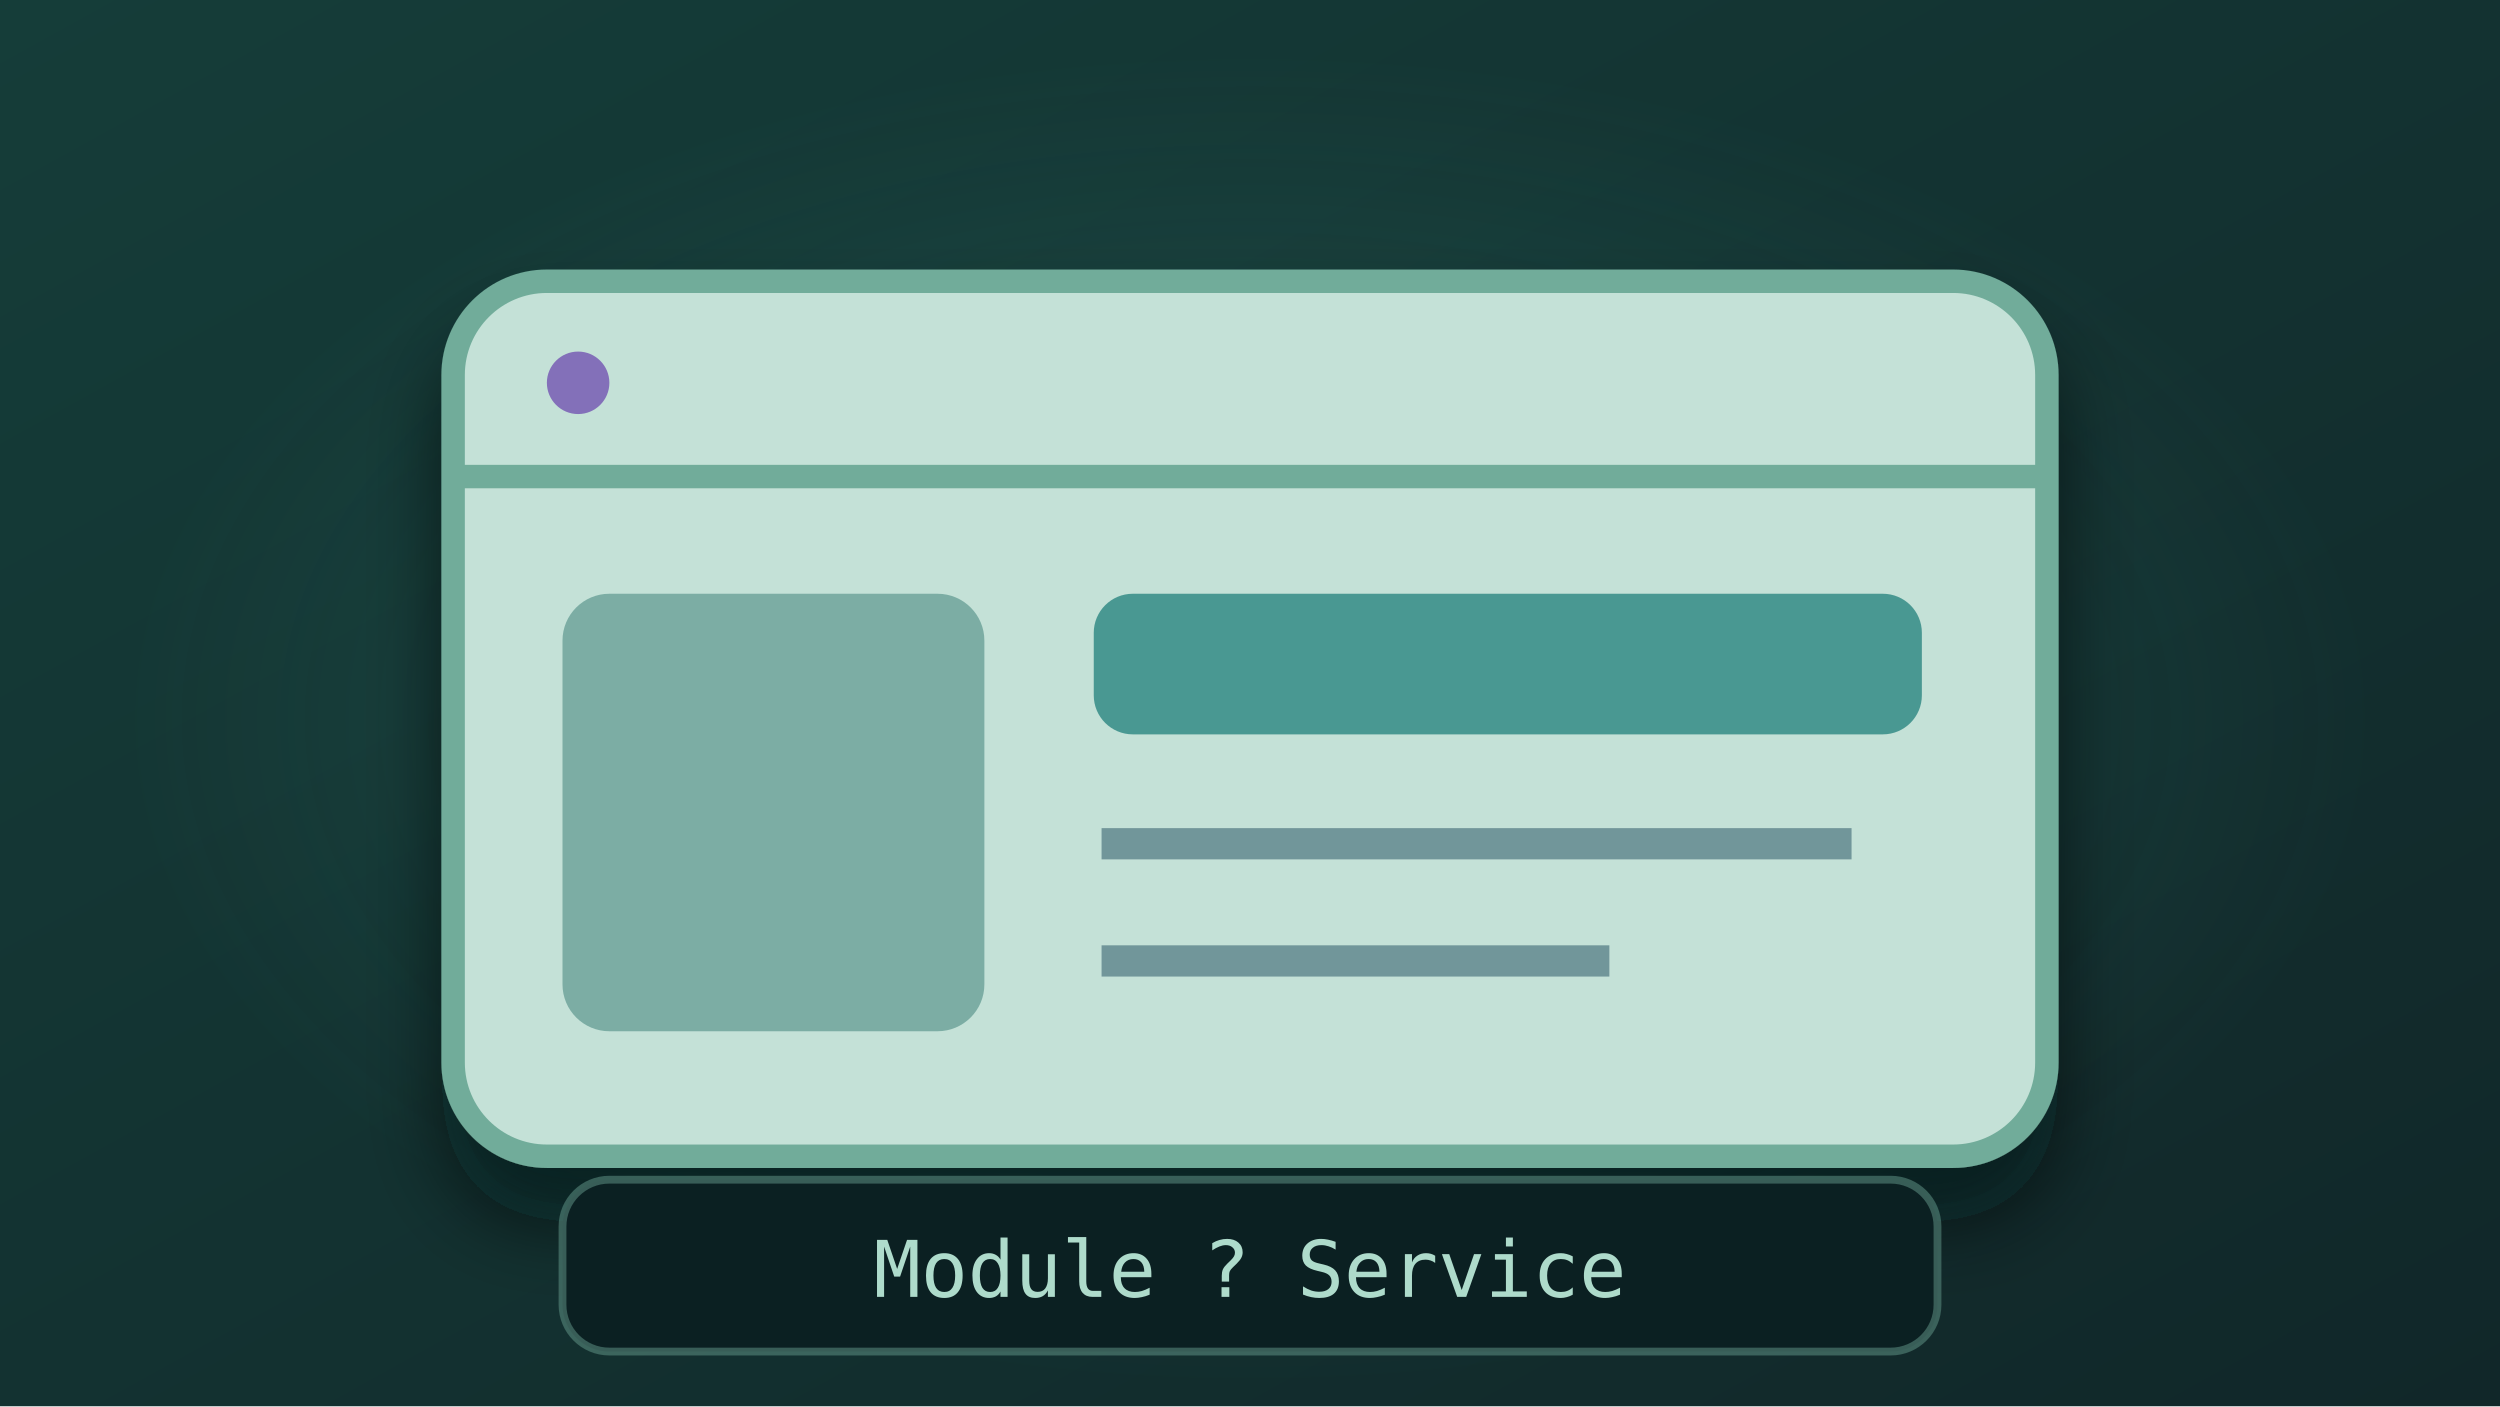
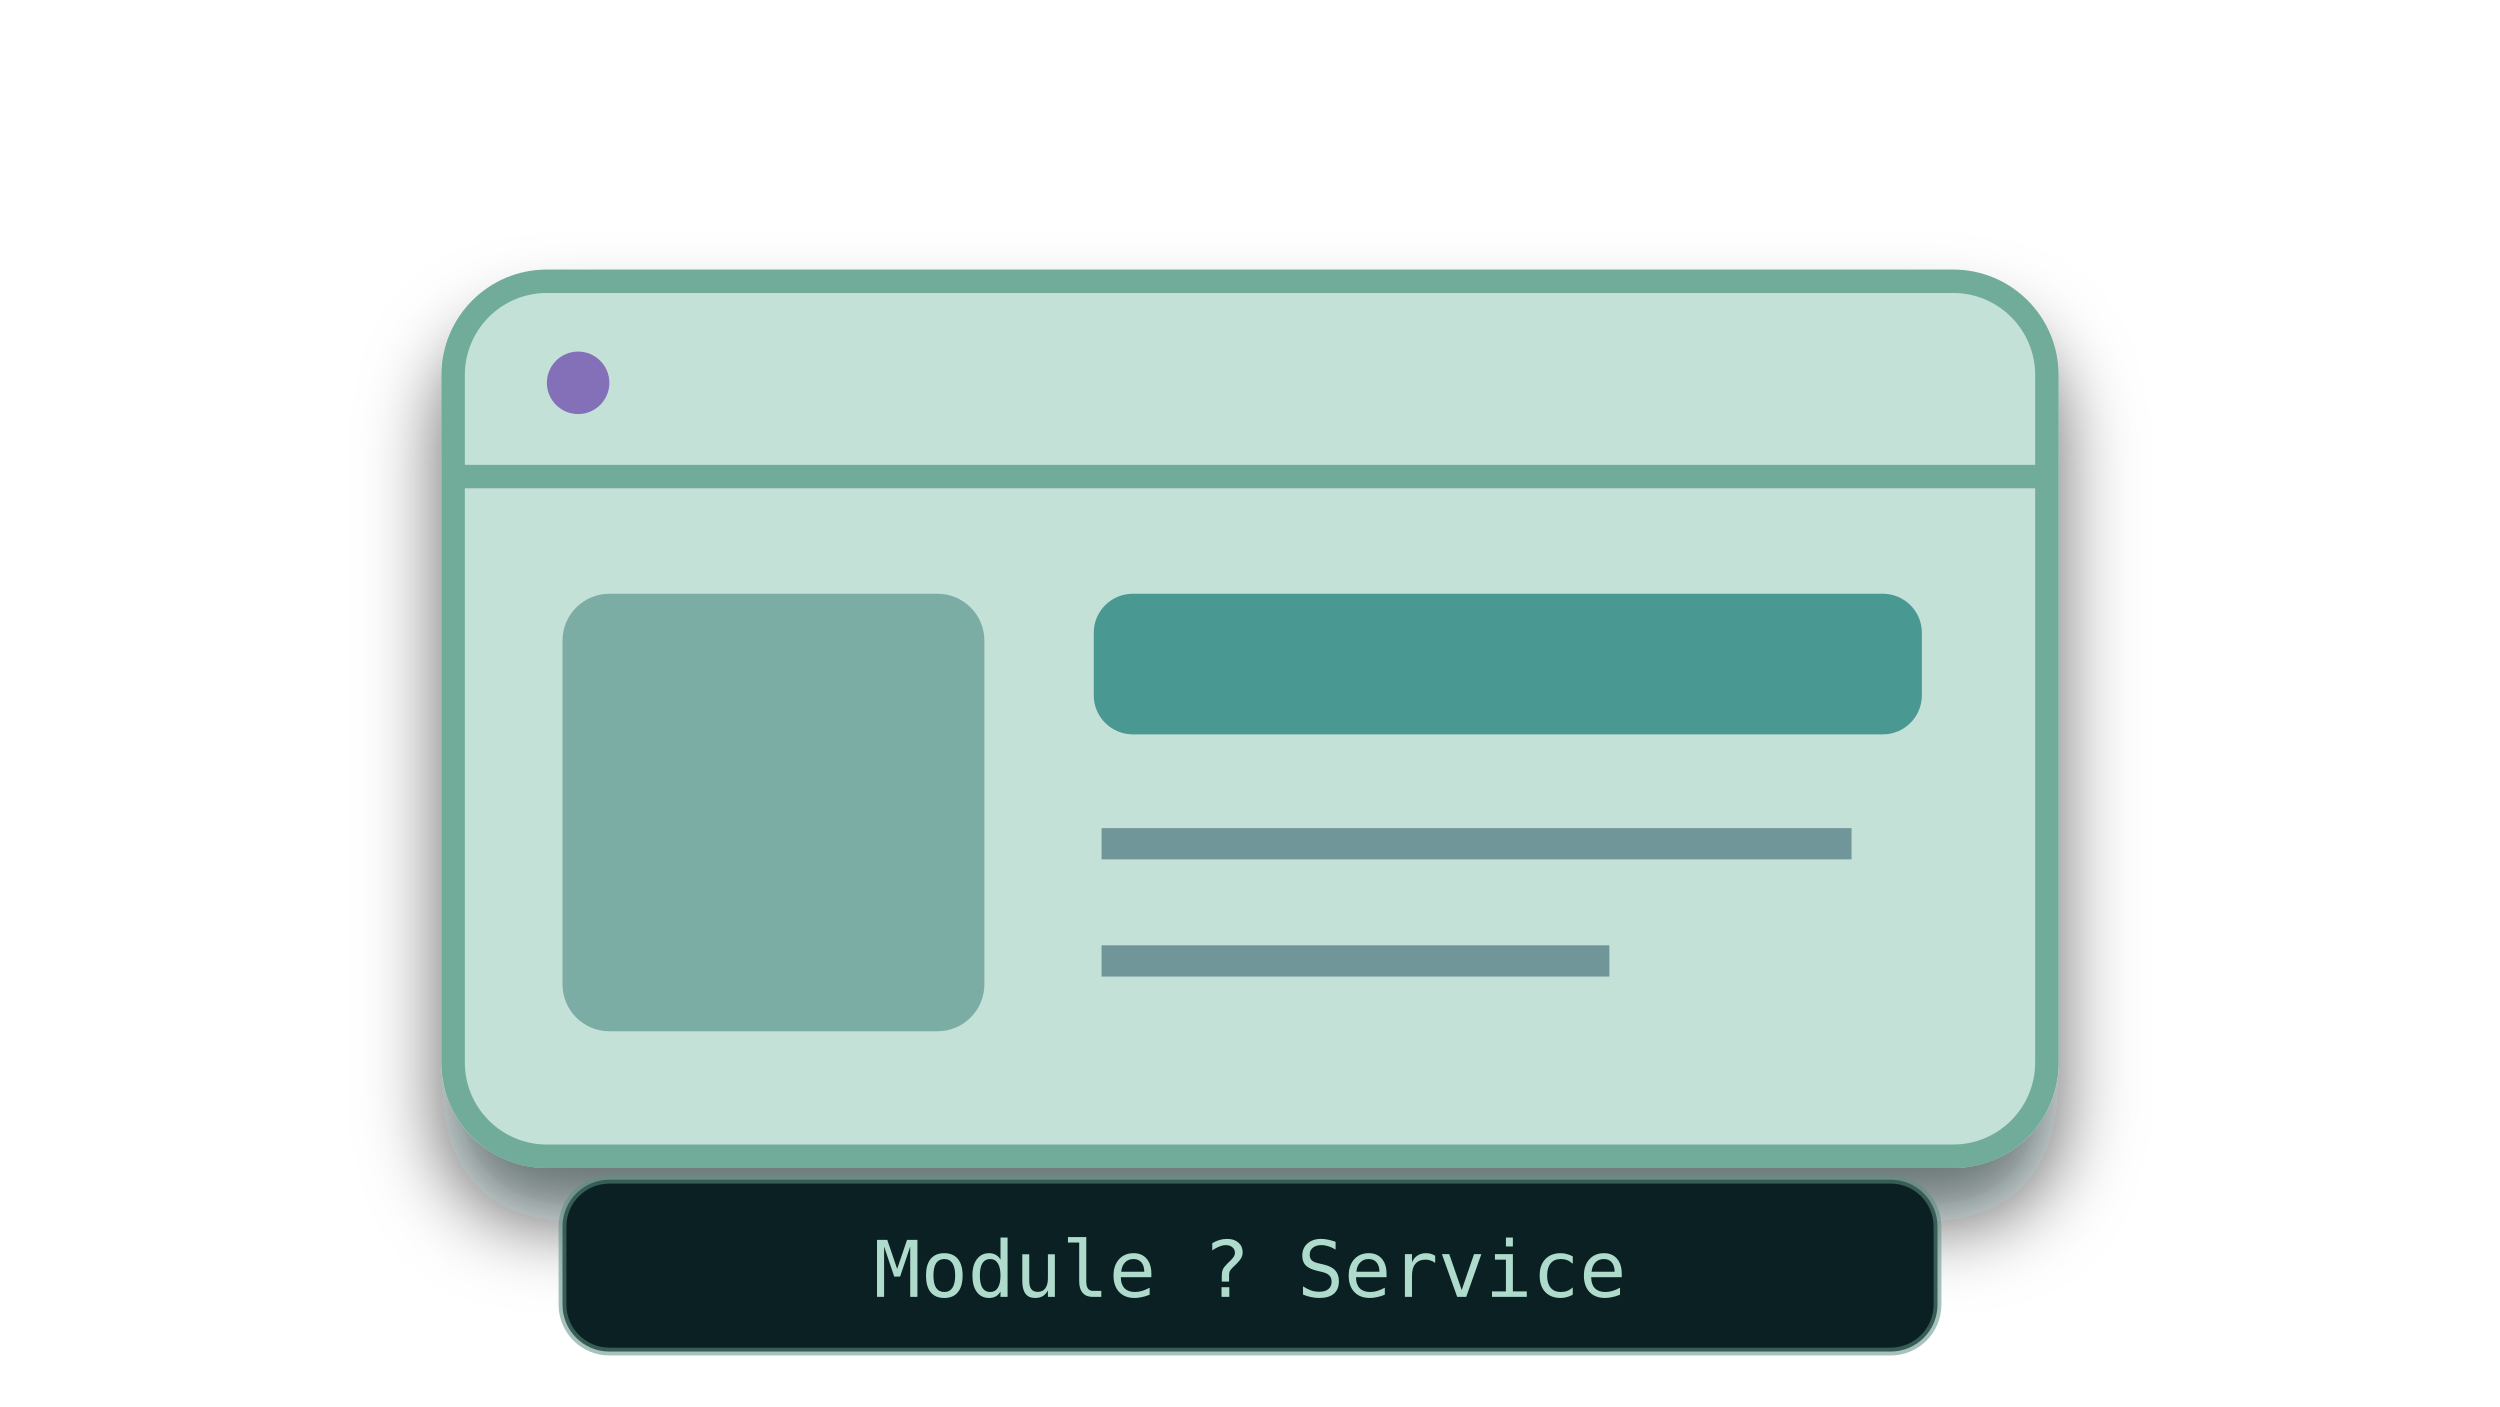
<svg xmlns="http://www.w3.org/2000/svg" viewBox="0 0 320 180" width="320" height="180">
  <defs>
    <linearGradient id="bg" x2="1" y2="1">
      <stop stop-color="#153d39" />
      <stop offset="1" stop-color="#112729" />
    </linearGradient>
    <filter id="depth" x="-35%" y="-35%" width="170%" height="180%">
      <feDropShadow dx="0" dy="7" stdDeviation="5" flood-color="#020b0d" flood-opacity=".6" />
    </filter>
    <radialGradient id="halo">
      <stop stop-color="#5aceb5" stop-opacity=".18" />
      <stop offset="1" stop-color="#5aceb5" stop-opacity="0" />
    </radialGradient>
  </defs>
-   <rect width="320" height="180" fill="url(#bg)" />
-   <ellipse cx="160" cy="92" rx="145" ry="85" fill="url(#halo)" />
  <g filter="url(#depth)">
    <rect x="58" y="36" width="204" height="112" rx="12" fill="#c4e1d7" stroke="#71ac9a" stroke-width="3" />
    <path d="M58 61h204" stroke="#71ac9a" stroke-width="3" />
    <circle cx="74" cy="49" r="4" fill="#8370b9" />
    <rect x="72" y="76" width="54" height="56" rx="6" fill="#7bada4" />
    <rect x="140" y="76" width="106" height="18" rx="5" fill="#4a9892" />
    <path d="M141 108h96m-96 15h65" stroke="#71969a" stroke-width="4" />
  </g>
  <rect x="72" y="151" width="176" height="22" rx="6" fill="#0b2022" stroke="#5e9083" stroke-opacity=".55" />
  <text x="160" y="166" text-anchor="middle" font-family="Consolas,monospace" font-size="10" fill="#aedbcb">Module ? Service</text>
</svg>
